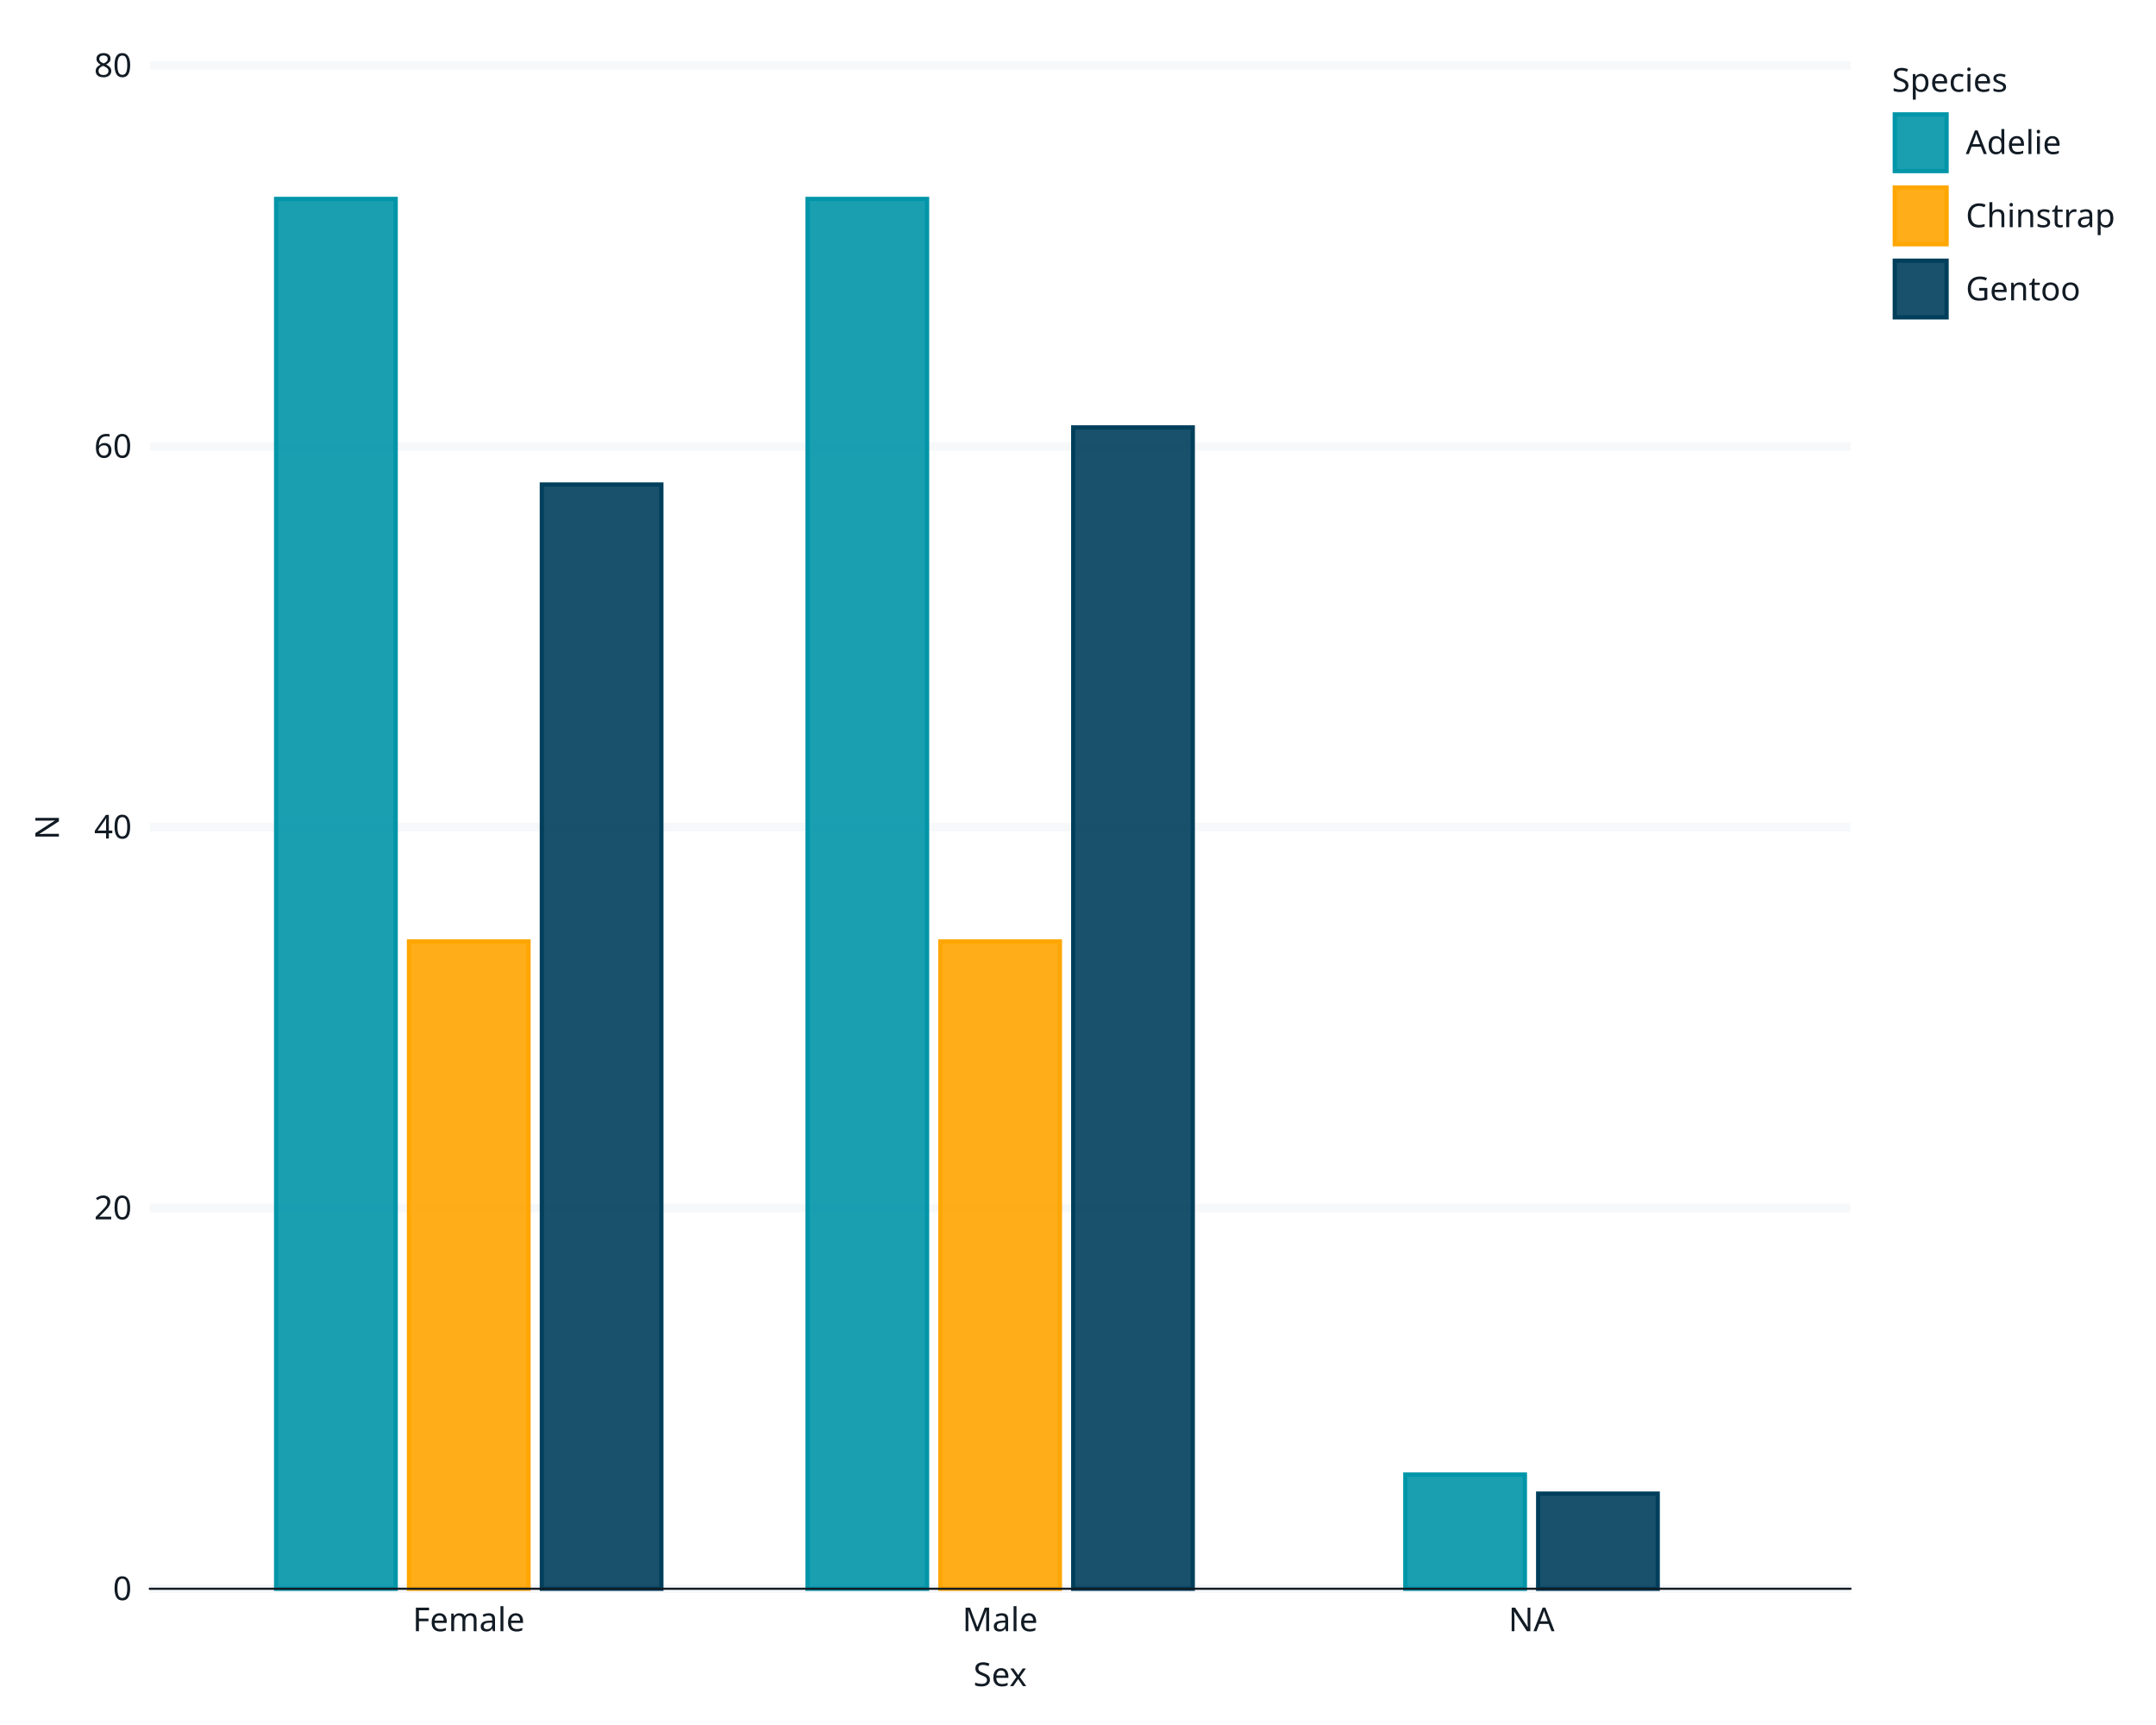
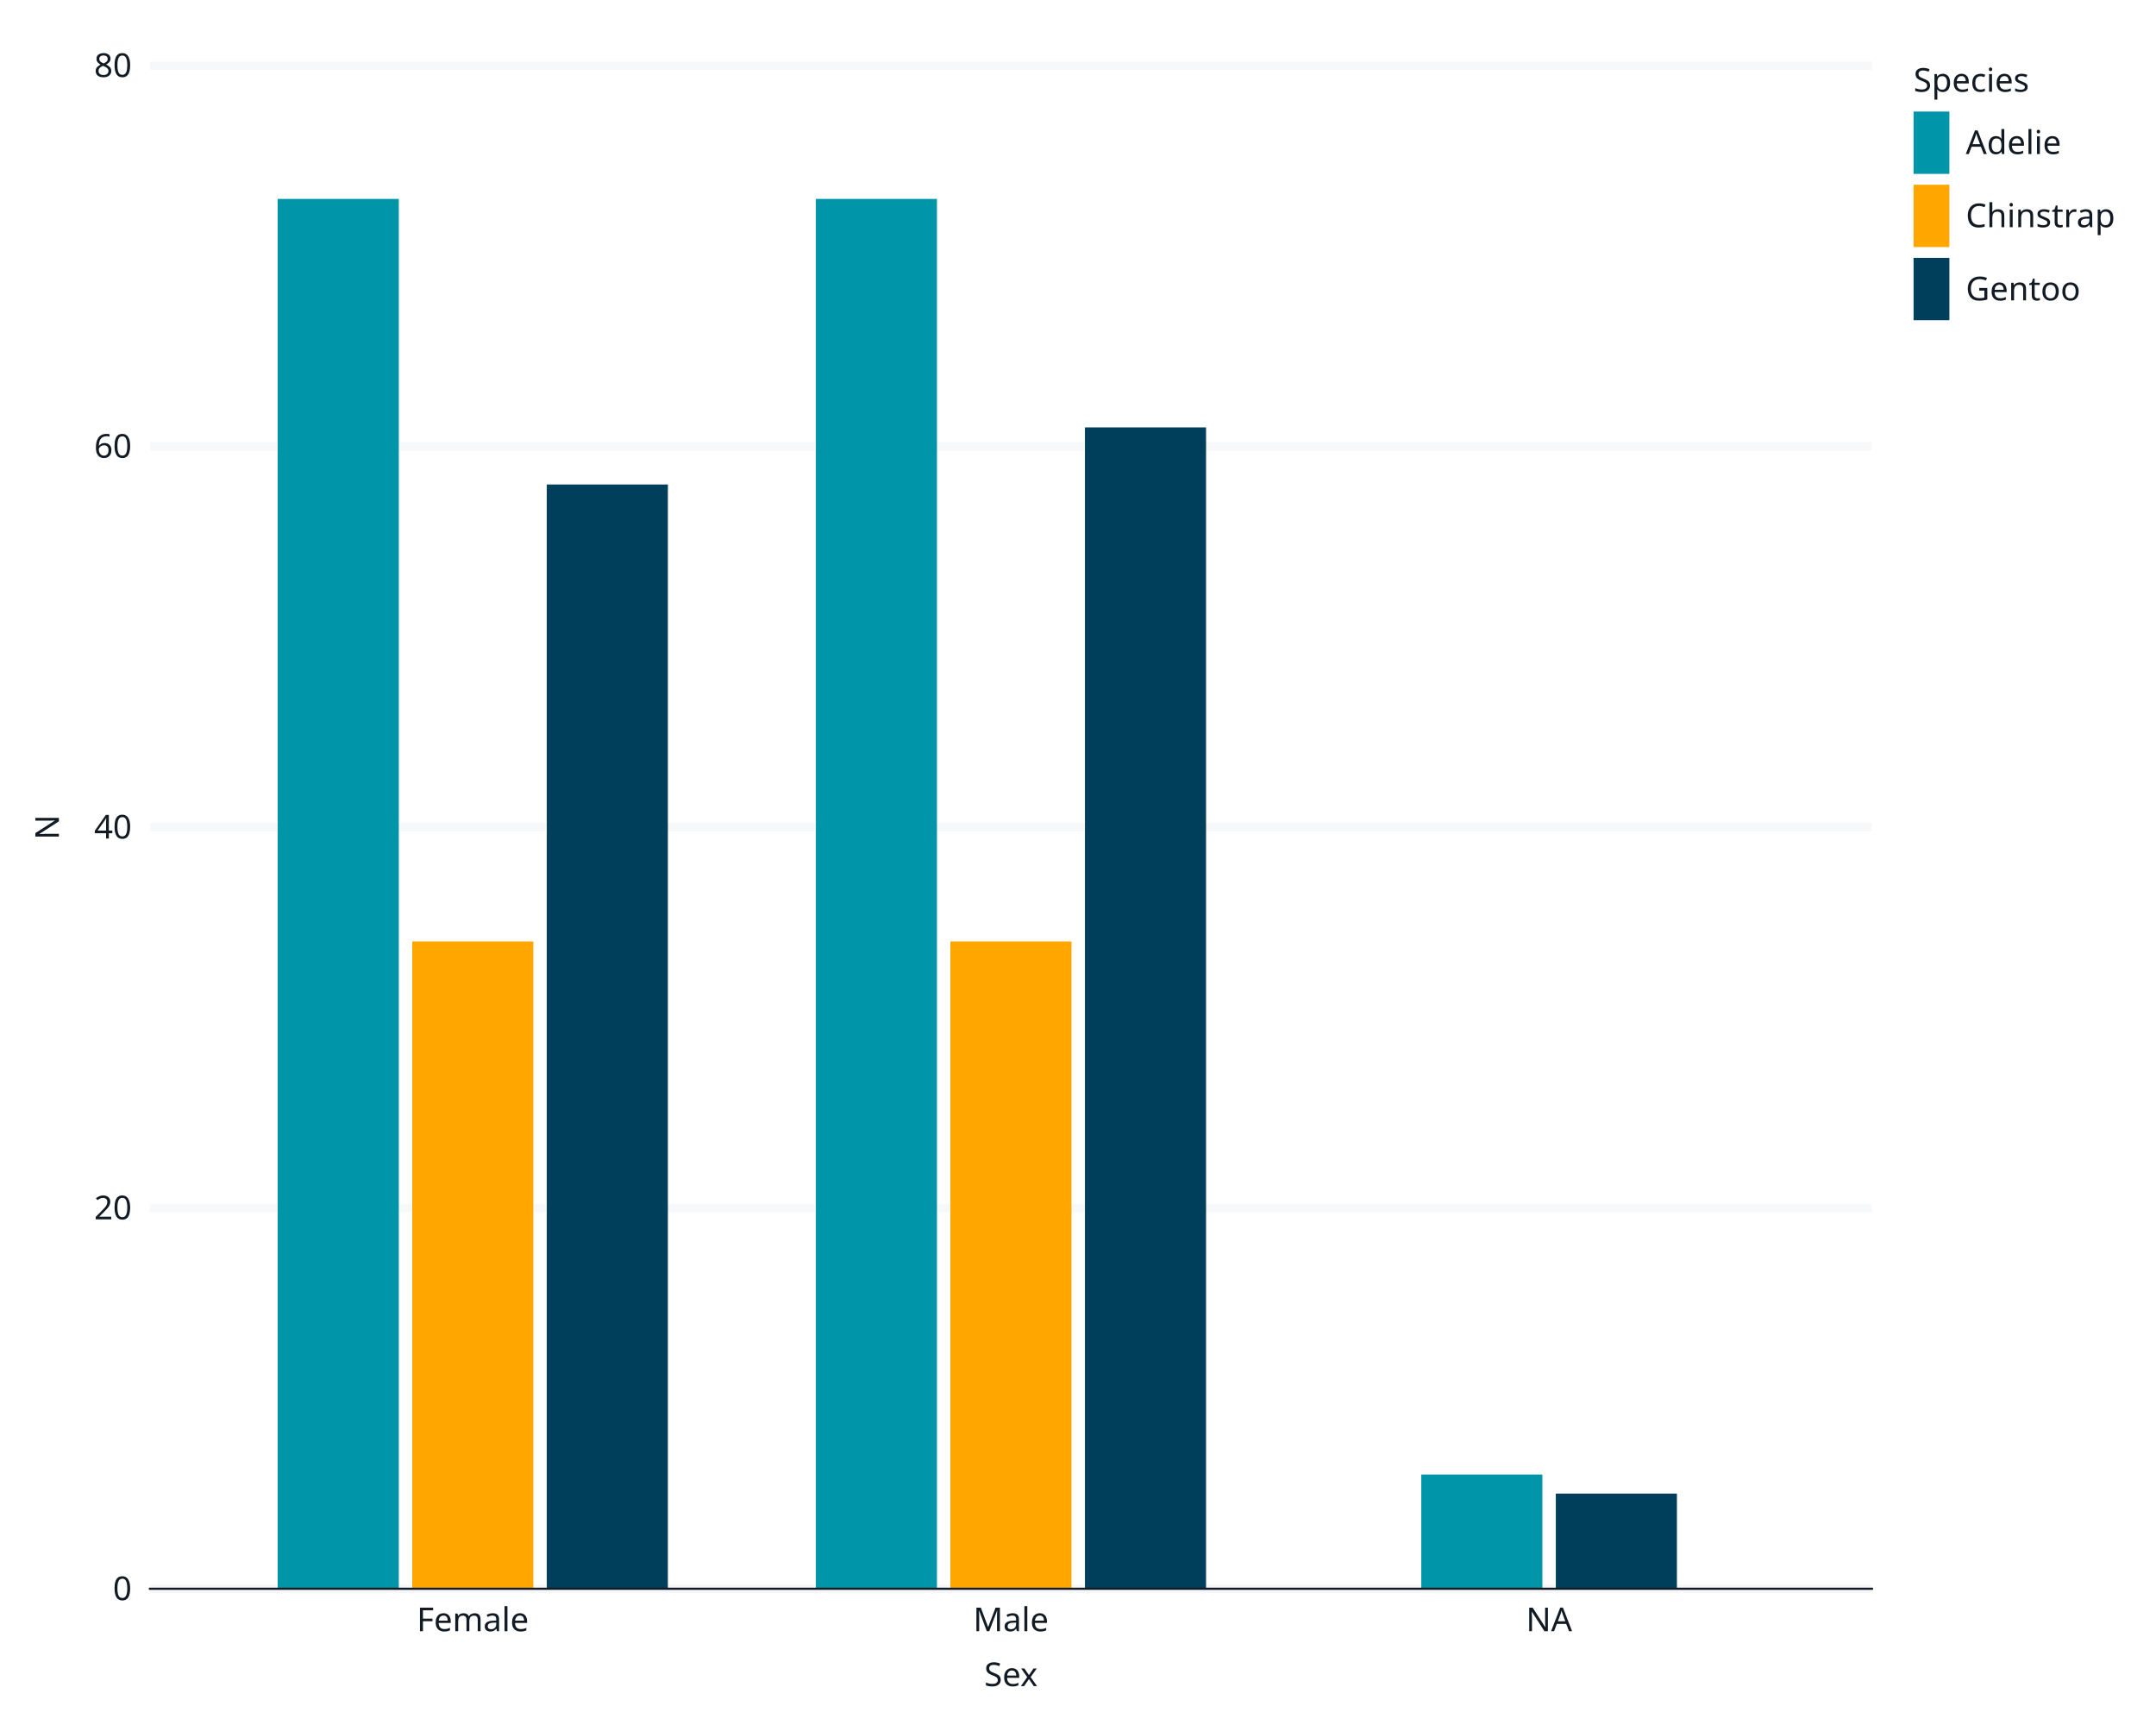
<svg xmlns="http://www.w3.org/2000/svg" class="svglite" data-engine-version="2.0" width="720.00pt" height="576.00pt" viewBox="0 0 720.00 576.00">
  <defs>
    <style type="text/css">
    .svglite line, .svglite polyline, .svglite polygon, .svglite path, .svglite rect, .svglite circle {
      fill: none;
      stroke: #000000;
      stroke-linecap: round;
      stroke-linejoin: round;
      stroke-miterlimit: 10.00;
    }
  </style>
  </defs>
  <rect width="100%" height="100%" style="stroke: none; fill: #FFFFFF;" />
  <defs>
    <clipPath id="cpMC4wMHw3MjAuMDB8MC4wMHw1NzYuMDA=">
      <rect x="0.00" y="0.00" width="720.00" height="576.00" />
    </clipPath>
  </defs>
  <g clip-path="url(#cpMC4wMHw3MjAuMDB8MC4wMHw1NzYuMDA=)">
    <rect x="0.00" y="0.00" width="720.00" height="576.00" style="stroke-width: 1.07; stroke: #FFFFFF; fill: #FFFFFF;" />
-     <rect x="50.06" y="21.92" width="567.87" height="508.60" style="stroke-width: 1.07; stroke: #FFFFFF; fill: #FFFFFF;" />
-     <polyline points="50.06,530.51 617.93,530.51 " style="stroke-width: 2.84; stroke: #F6F8FA; stroke-linecap: butt;" />
-     <polyline points="50.06,403.37 617.93,403.37 " style="stroke-width: 2.84; stroke: #F6F8FA; stroke-linecap: butt;" />
-     <polyline points="50.06,276.22 617.93,276.22 " style="stroke-width: 2.84; stroke: #F6F8FA; stroke-linecap: butt;" />
-     <polyline points="50.06,149.07 617.93,149.07 " style="stroke-width: 2.84; stroke: #F6F8FA; stroke-linecap: butt;" />
-     <polyline points="50.06,21.92 617.93,21.92 " style="stroke-width: 2.84; stroke: #F6F8FA; stroke-linecap: butt;" />
-     <polyline points="156.54,530.51 156.54,21.92 " style="stroke-width: 2.84; stroke: none; stroke-linecap: butt;" />
-     <polyline points="334.00,530.51 334.00,21.92 " style="stroke-width: 2.84; stroke: none; stroke-linecap: butt;" />
-     <polyline points="511.46,530.51 511.46,21.92 " style="stroke-width: 2.84; stroke: none; stroke-linecap: butt;" />
-     <rect x="92.21" y="66.42" width="39.93" height="464.09" style="stroke-width: 1.41; stroke: #0095A8; stroke-linecap: butt; stroke-linejoin: miter; fill: #0095A8; fill-opacity: 0.90;" />
-     <rect x="136.57" y="314.36" width="39.93" height="216.15" style="stroke-width: 1.41; stroke: #FFA600; stroke-linecap: butt; stroke-linejoin: miter; fill: #FFA600; fill-opacity: 0.90;" />
-     <rect x="180.94" y="161.78" width="39.93" height="368.73" style="stroke-width: 1.41; stroke: #003F5C; stroke-linecap: butt; stroke-linejoin: miter; fill: #003F5C; fill-opacity: 0.90;" />
-     <rect x="269.67" y="66.42" width="39.93" height="464.09" style="stroke-width: 1.41; stroke: #0095A8; stroke-linecap: butt; stroke-linejoin: miter; fill: #0095A8; fill-opacity: 0.90;" />
-     <rect x="314.03" y="314.36" width="39.93" height="216.15" style="stroke-width: 1.41; stroke: #FFA600; stroke-linecap: butt; stroke-linejoin: miter; fill: #FFA600; fill-opacity: 0.90;" />
-     <rect x="358.40" y="142.71" width="39.93" height="387.80" style="stroke-width: 1.41; stroke: #003F5C; stroke-linecap: butt; stroke-linejoin: miter; fill: #003F5C; fill-opacity: 0.90;" />
-     <rect x="469.31" y="492.37" width="39.93" height="38.14" style="stroke-width: 1.41; stroke: #0095A8; stroke-linecap: butt; stroke-linejoin: miter; fill: #0095A8; fill-opacity: 0.90;" />
-     <rect x="513.67" y="498.73" width="39.93" height="31.79" style="stroke-width: 1.41; stroke: #003F5C; stroke-linecap: butt; stroke-linejoin: miter; fill: #003F5C; fill-opacity: 0.90;" />
+     <rect x="50.06" y="21.92" width="575.09" height="508.60" style="stroke-width: 1.07; stroke: #FFFFFF; fill: #FFFFFF;" />
+     <polyline points="50.06,530.51 625.15,530.51 " style="stroke-width: 2.84; stroke: #F6F8FA; stroke-linecap: butt;" />
+     <polyline points="50.06,403.37 625.15,403.37 " style="stroke-width: 2.84; stroke: #F6F8FA; stroke-linecap: butt;" />
+     <polyline points="50.06,276.22 625.15,276.22 " style="stroke-width: 2.84; stroke: #F6F8FA; stroke-linecap: butt;" />
+     <polyline points="50.06,149.07 625.15,149.07 " style="stroke-width: 2.84; stroke: #F6F8FA; stroke-linecap: butt;" />
+     <polyline points="50.06,21.92 625.15,21.92 " style="stroke-width: 2.84; stroke: #F6F8FA; stroke-linecap: butt;" />
+     <polyline points="157.89,530.51 157.89,21.92 " style="stroke-width: 2.84; stroke: none; stroke-linecap: butt;" />
+     <polyline points="337.61,530.51 337.61,21.92 " style="stroke-width: 2.84; stroke: none; stroke-linecap: butt;" />
+     <polyline points="517.32,530.51 517.32,21.92 " style="stroke-width: 2.84; stroke: none; stroke-linecap: butt;" />
+     <rect x="92.74" y="66.42" width="40.44" height="464.09" style="stroke-width: 0.00; stroke: #0095A8; stroke-linecap: butt; stroke-linejoin: miter; fill: #0095A8;" />
+     <rect x="137.67" y="314.36" width="40.44" height="216.15" style="stroke-width: 0.00; stroke: #FFA600; stroke-linecap: butt; stroke-linejoin: miter; fill: #FFA600;" />
+     <rect x="182.60" y="161.78" width="40.44" height="368.73" style="stroke-width: 0.00; stroke: #003F5C; stroke-linecap: butt; stroke-linejoin: miter; fill: #003F5C;" />
+     <rect x="272.46" y="66.42" width="40.44" height="464.09" style="stroke-width: 0.00; stroke: #0095A8; stroke-linecap: butt; stroke-linejoin: miter; fill: #0095A8;" />
+     <rect x="317.39" y="314.36" width="40.44" height="216.15" style="stroke-width: 0.00; stroke: #FFA600; stroke-linecap: butt; stroke-linejoin: miter; fill: #FFA600;" />
+     <rect x="362.32" y="142.71" width="40.44" height="387.80" style="stroke-width: 0.00; stroke: #003F5C; stroke-linecap: butt; stroke-linejoin: miter; fill: #003F5C;" />
+     <rect x="474.64" y="492.37" width="40.44" height="38.14" style="stroke-width: 0.00; stroke: #0095A8; stroke-linecap: butt; stroke-linejoin: miter; fill: #0095A8;" />
+     <rect x="519.57" y="498.73" width="40.44" height="31.79" style="stroke-width: 0.00; stroke: #003F5C; stroke-linecap: butt; stroke-linejoin: miter; fill: #003F5C;" />
    <polyline points="50.06,530.51 50.06,21.92 " style="stroke-width: 0.70; stroke: none; stroke-linecap: square;" />
    <text x="44.01" y="534.30" text-anchor="end" style="font-size: 11.00px; fill: #121B24; font-family: sans;" textLength="6.12px" lengthAdjust="spacingAndGlyphs">0</text>
    <text x="44.01" y="407.15" text-anchor="end" style="font-size: 11.00px; fill: #121B24; font-family: sans;" textLength="12.24px" lengthAdjust="spacingAndGlyphs">20</text>
    <text x="44.01" y="280.00" text-anchor="end" style="font-size: 11.00px; fill: #121B24; font-family: sans;" textLength="12.24px" lengthAdjust="spacingAndGlyphs">40</text>
    <text x="44.01" y="152.85" text-anchor="end" style="font-size: 11.00px; fill: #121B24; font-family: sans;" textLength="12.24px" lengthAdjust="spacingAndGlyphs">60</text>
    <text x="44.01" y="25.70" text-anchor="end" style="font-size: 11.00px; fill: #121B24; font-family: sans;" textLength="12.24px" lengthAdjust="spacingAndGlyphs">80</text>
    <polyline points="46.75,530.51 50.06,530.51 " style="stroke-width: 0.70; stroke: none; stroke-linecap: butt;" />
    <polyline points="46.75,403.37 50.06,403.37 " style="stroke-width: 0.70; stroke: none; stroke-linecap: butt;" />
    <polyline points="46.75,276.22 50.06,276.22 " style="stroke-width: 0.70; stroke: none; stroke-linecap: butt;" />
    <polyline points="46.75,149.07 50.06,149.07 " style="stroke-width: 0.70; stroke: none; stroke-linecap: butt;" />
    <polyline points="46.75,21.92 50.06,21.92 " style="stroke-width: 0.70; stroke: none; stroke-linecap: butt;" />
-     <polyline points="50.06,530.51 617.93,530.51 " style="stroke-width: 0.70; stroke: #121B24; stroke-linecap: square;" />
-     <polyline points="156.54,533.83 156.54,530.51 " style="stroke-width: 0.70; stroke: none; stroke-linecap: butt;" />
-     <polyline points="334.00,533.83 334.00,530.51 " style="stroke-width: 0.70; stroke: none; stroke-linecap: butt;" />
-     <polyline points="511.46,533.83 511.46,530.51 " style="stroke-width: 0.70; stroke: none; stroke-linecap: butt;" />
-     <text x="156.54" y="544.68" text-anchor="middle" style="font-size: 11.00px; fill: #121B24; font-family: sans;" textLength="36.68px" lengthAdjust="spacingAndGlyphs">Female</text>
-     <text x="334.00" y="544.68" text-anchor="middle" style="font-size: 11.00px; fill: #121B24; font-family: sans;" textLength="23.85px" lengthAdjust="spacingAndGlyphs">Male</text>
-     <text x="511.46" y="544.68" text-anchor="middle" style="font-size: 11.00px; fill: #121B24; font-family: sans;" textLength="15.29px" lengthAdjust="spacingAndGlyphs">NA</text>
-     <text x="334.00" y="563.02" text-anchor="middle" style="font-size: 11.00px; fill: #121B24; font-family: sans;" textLength="18.96px" lengthAdjust="spacingAndGlyphs">Sex</text>
+     <polyline points="50.06,530.51 625.15,530.51 " style="stroke-width: 0.70; stroke: #121B24; stroke-linecap: square;" />
+     <polyline points="157.89,533.83 157.89,530.51 " style="stroke-width: 0.70; stroke: none; stroke-linecap: butt;" />
+     <polyline points="337.61,533.83 337.61,530.51 " style="stroke-width: 0.70; stroke: none; stroke-linecap: butt;" />
+     <polyline points="517.32,533.83 517.32,530.51 " style="stroke-width: 0.70; stroke: none; stroke-linecap: butt;" />
+     <text x="157.89" y="544.68" text-anchor="middle" style="font-size: 11.00px; fill: #121B24; font-family: sans;" textLength="36.68px" lengthAdjust="spacingAndGlyphs">Female</text>
+     <text x="337.61" y="544.68" text-anchor="middle" style="font-size: 11.00px; fill: #121B24; font-family: sans;" textLength="23.85px" lengthAdjust="spacingAndGlyphs">Male</text>
+     <text x="517.32" y="544.68" text-anchor="middle" style="font-size: 11.00px; fill: #121B24; font-family: sans;" textLength="15.29px" lengthAdjust="spacingAndGlyphs">NA</text>
+     <text x="337.61" y="563.02" text-anchor="middle" style="font-size: 11.00px; fill: #121B24; font-family: sans;" textLength="18.96px" lengthAdjust="spacingAndGlyphs">Sex</text>
    <text transform="translate(19.67,276.22) rotate(-90)" text-anchor="middle" style="font-size: 11.00px; fill: #121B24; font-family: sans;" textLength="7.95px" lengthAdjust="spacingAndGlyphs">N</text>
-     <rect x="623.60" y="21.92" width="74.48" height="93.22" style="stroke-width: 1.07; stroke: #FFFFFF; fill: #FFFFFF;" />
-     <text x="631.82" y="30.63" style="font-size: 11.00px; fill: #121B24; font-family: sans;" textLength="39.14px" lengthAdjust="spacingAndGlyphs">Species</text>
-     <rect x="631.82" y="37.25" width="19.18" height="20.81" style="stroke-width: 1.07; stroke: #FFFFFF; fill: #FFFFFF;" />
-     <rect x="632.76" y="38.19" width="17.31" height="18.94" style="stroke-width: 1.41; stroke: #0095A8; stroke-linecap: butt; stroke-linejoin: miter; fill: #0095A8; fill-opacity: 0.90;" />
-     <rect x="631.82" y="61.68" width="19.18" height="20.81" style="stroke-width: 1.07; stroke: #FFFFFF; fill: #FFFFFF;" />
-     <rect x="632.76" y="62.62" width="17.31" height="18.94" style="stroke-width: 1.41; stroke: #FFA600; stroke-linecap: butt; stroke-linejoin: miter; fill: #FFA600; fill-opacity: 0.90;" />
-     <rect x="631.82" y="86.11" width="19.18" height="20.81" style="stroke-width: 1.07; stroke: #FFFFFF; fill: #FFFFFF;" />
-     <rect x="632.76" y="87.04" width="17.31" height="18.94" style="stroke-width: 1.41; stroke: #003F5C; stroke-linecap: butt; stroke-linejoin: miter; fill: #003F5C; fill-opacity: 0.90;" />
+     <rect x="630.82" y="21.92" width="67.26" height="93.22" style="stroke-width: 1.07; stroke: #FFFFFF; fill: #FFFFFF;" />
+     <text x="639.04" y="30.63" style="font-size: 11.00px; fill: #121B24; font-family: sans;" textLength="39.14px" lengthAdjust="spacingAndGlyphs">Species</text>
+     <rect x="639.04" y="37.25" width="11.96" height="20.81" style="stroke-width: 1.07; stroke: #FFFFFF; fill: #FFFFFF;" />
+     <rect x="639.04" y="37.25" width="11.96" height="20.81" style="stroke-width: 0.00; stroke: #0095A8; stroke-linecap: butt; stroke-linejoin: miter; fill: #0095A8;" />
+     <rect x="639.04" y="61.68" width="11.96" height="20.81" style="stroke-width: 1.07; stroke: #FFFFFF; fill: #FFFFFF;" />
+     <rect x="639.04" y="61.68" width="11.96" height="20.81" style="stroke-width: 0.00; stroke: #FFA600; stroke-linecap: butt; stroke-linejoin: miter; fill: #FFA600;" />
+     <rect x="639.04" y="86.11" width="11.96" height="20.81" style="stroke-width: 1.07; stroke: #FFFFFF; fill: #FFFFFF;" />
+     <rect x="639.04" y="86.11" width="11.96" height="20.81" style="stroke-width: 0.00; stroke: #003F5C; stroke-linecap: butt; stroke-linejoin: miter; fill: #003F5C;" />
    <text x="656.48" y="51.44" style="font-size: 11.00px; fill: #121B24; font-family: sans;" textLength="30.58px" lengthAdjust="spacingAndGlyphs">Adelie</text>
    <text x="656.48" y="75.87" style="font-size: 11.00px; fill: #121B24; font-family: sans;" textLength="47.08px" lengthAdjust="spacingAndGlyphs">Chinstrap</text>
    <text x="656.48" y="100.30" style="font-size: 11.00px; fill: #121B24; font-family: sans;" textLength="36.09px" lengthAdjust="spacingAndGlyphs">Gentoo</text>
  </g>
</svg>
